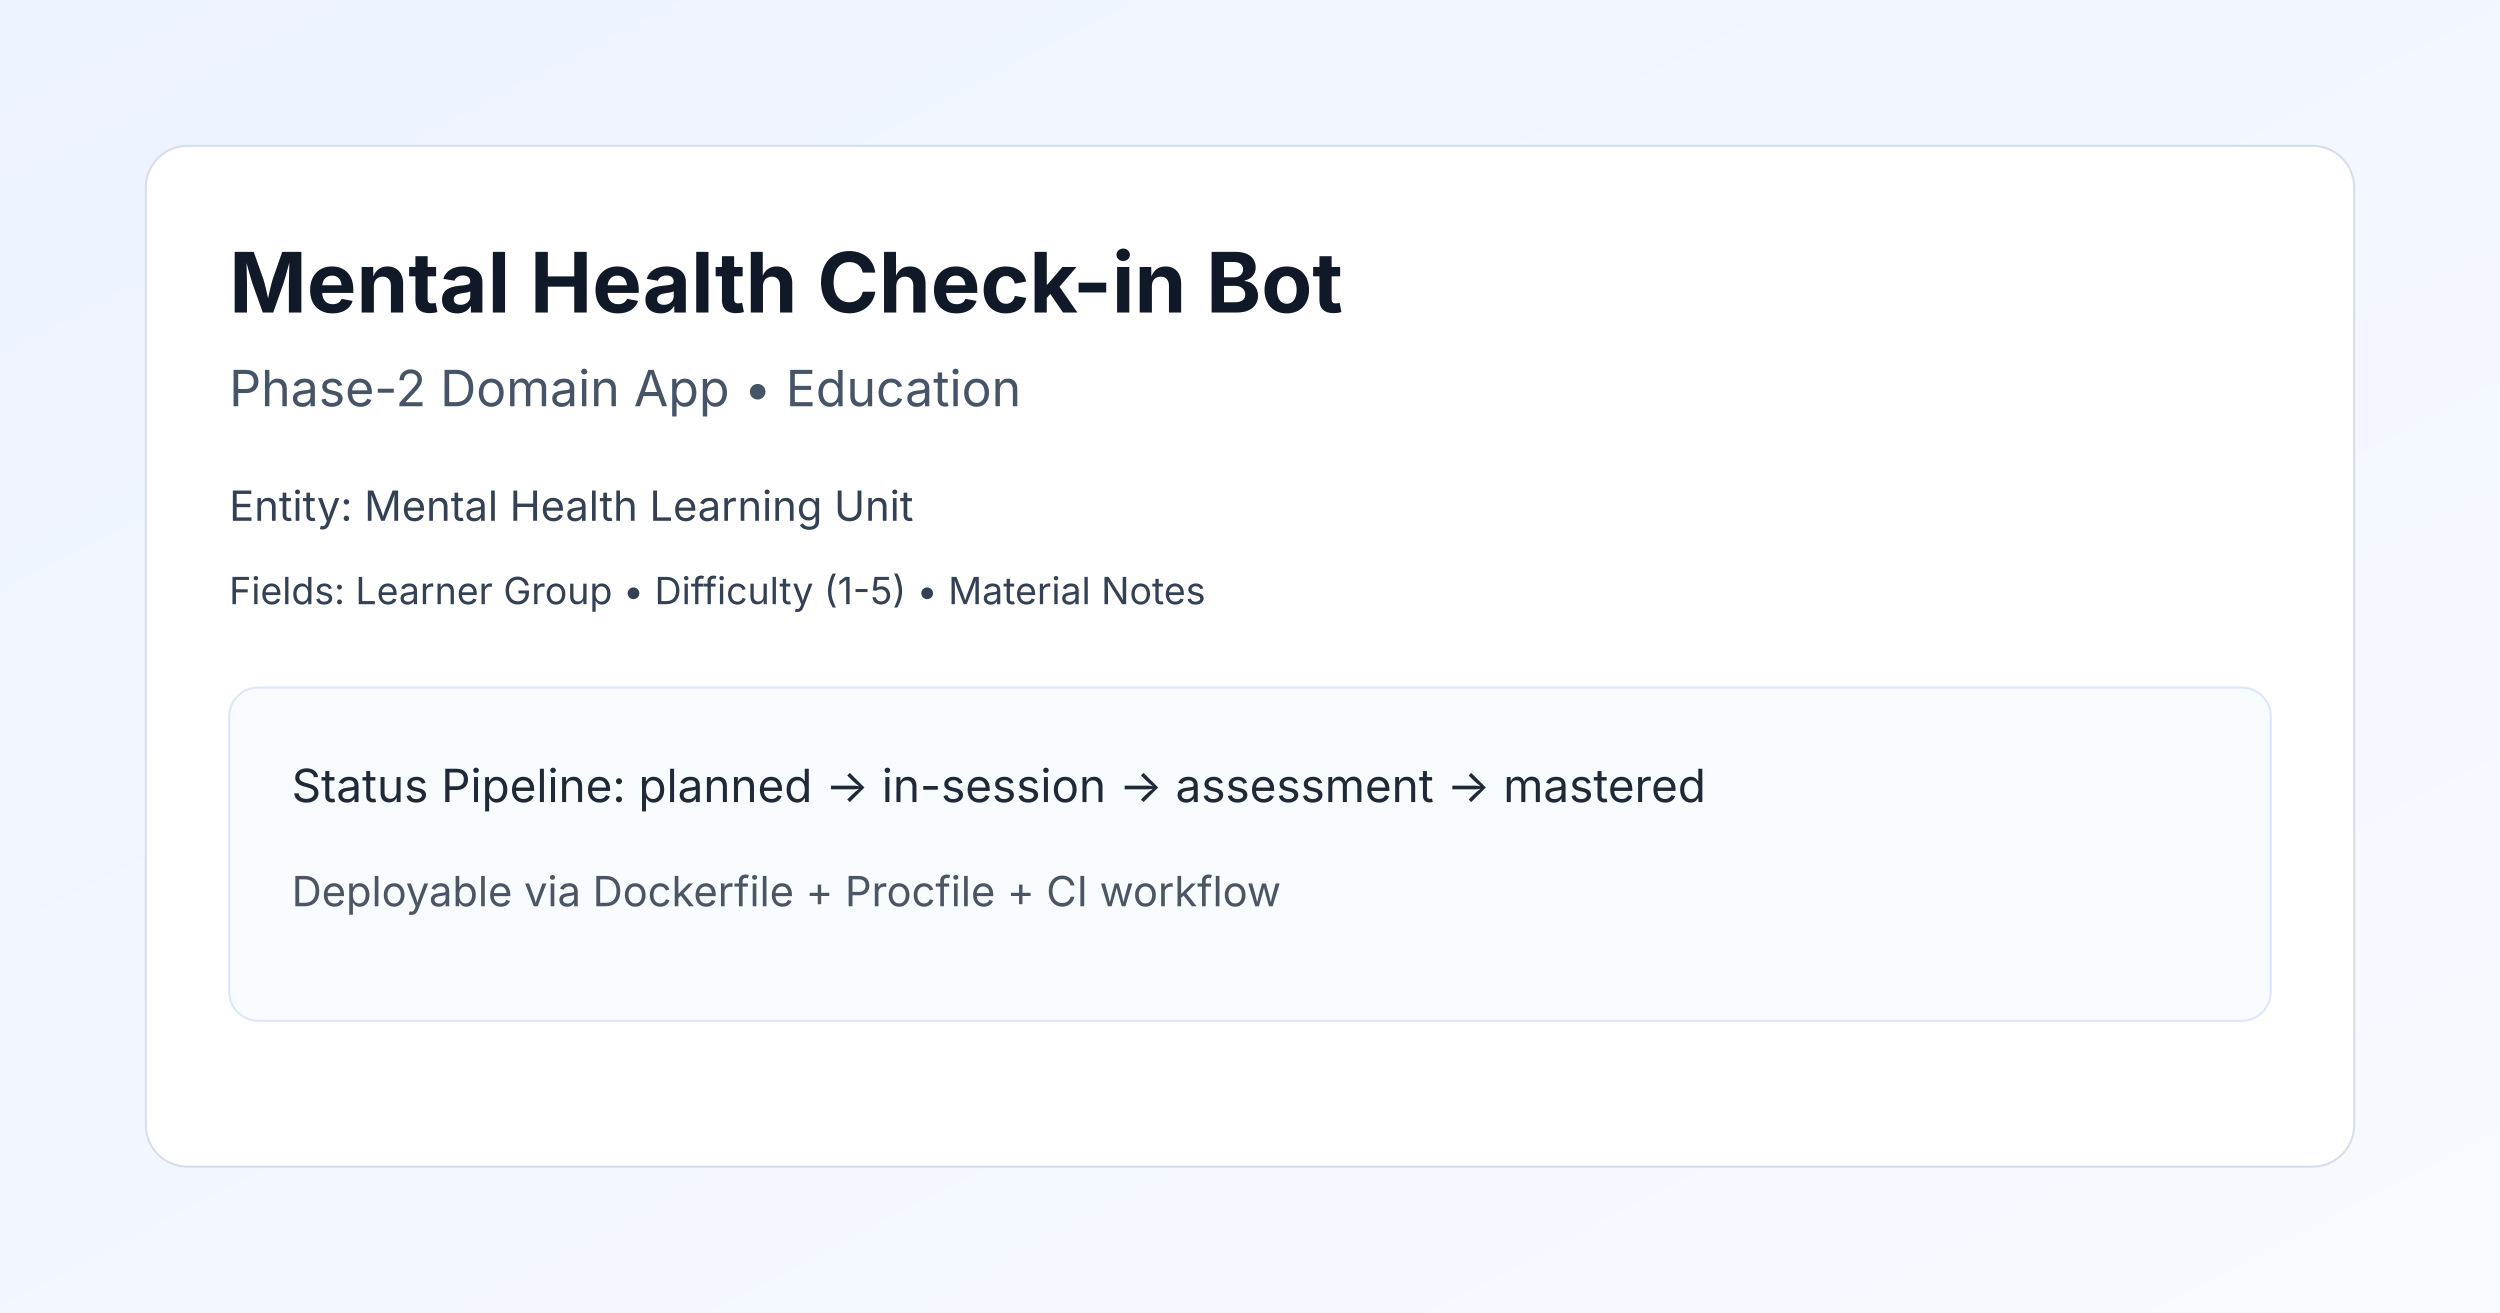
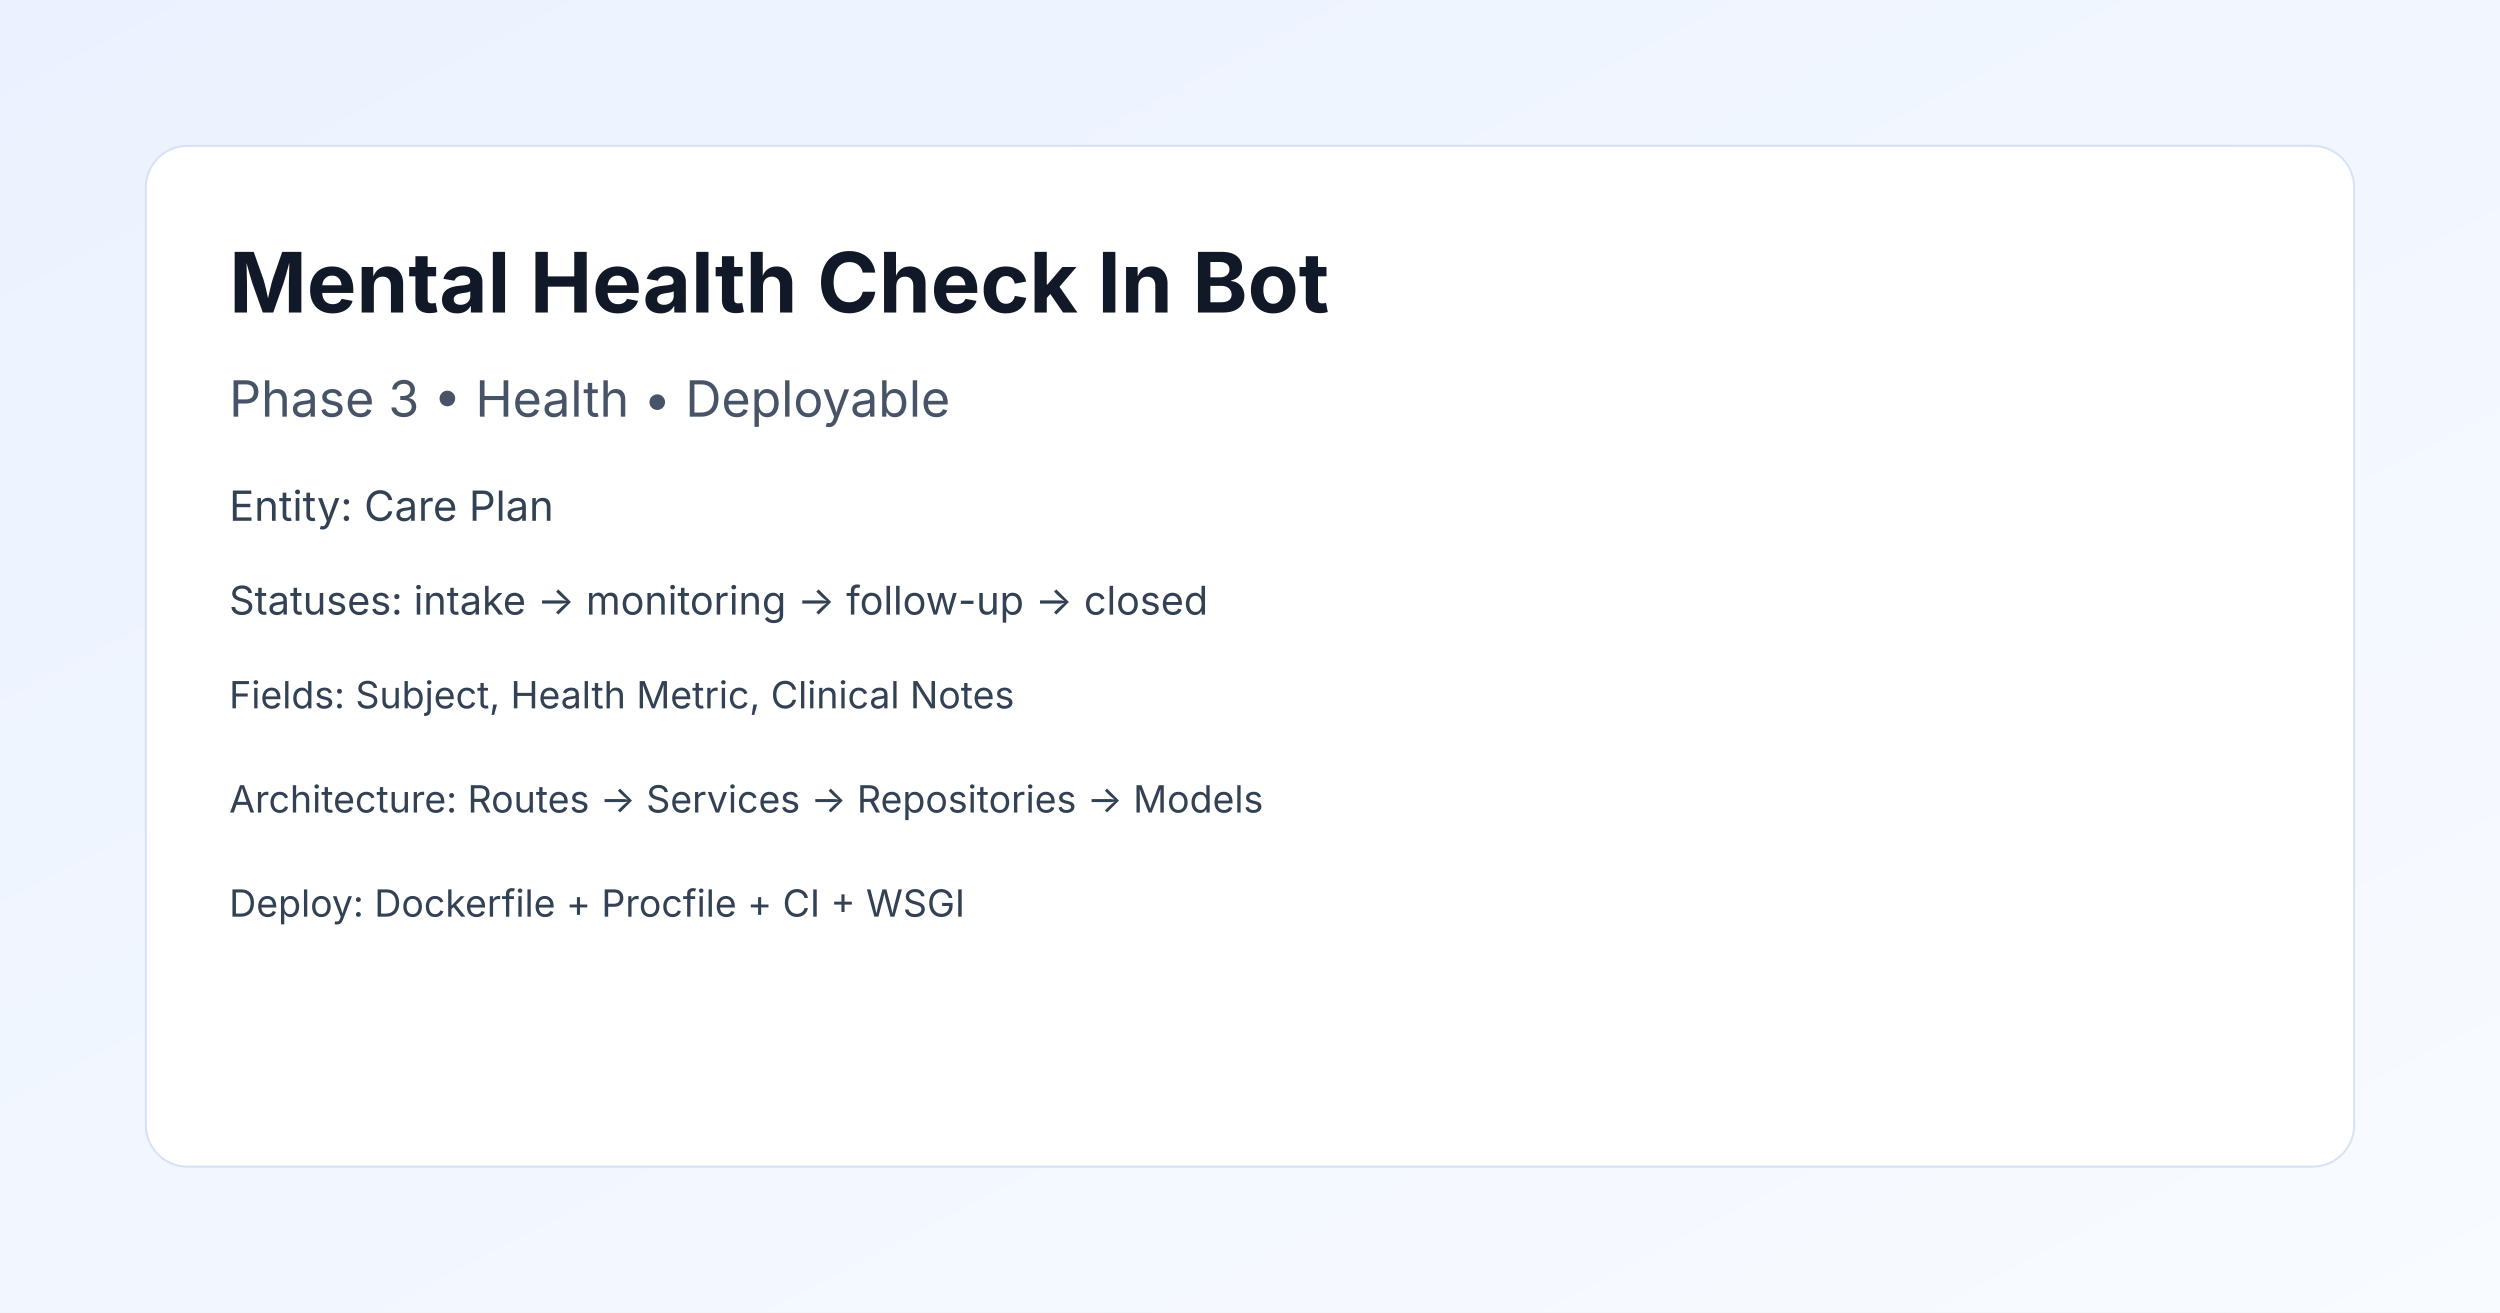
<svg xmlns="http://www.w3.org/2000/svg" width="1200" height="630" viewBox="0 0 1200 630">
  <defs>
    <linearGradient id="bg" x1="0" y1="0" x2="1" y2="1">
-       <stop offset="0%" stop-color="#edf3ff" />
-       <stop offset="100%" stop-color="#f8faff" />
+       <stop offset="0%" stop-color="#ebf2ff" />
+       <stop offset="100%" stop-color="#f8fbff" />
    </linearGradient>
  </defs>
  <rect width="1200" height="630" fill="url(#bg)" />
-   <rect x="70" y="70" width="1060" height="490" rx="20" fill="#fff" stroke="#d6ddeb" />
-   <text x="110" y="150" font-size="40" font-family="Inter, Arial" fill="#111827" font-weight="700">Mental Health Check-in Bot</text>
-   <text x="110" y="195" font-size="24" font-family="Inter, Arial" fill="#475467">Phase-2 Domain App • Education</text>
-   <text x="110" y="250" font-size="20" font-family="Inter, Arial" fill="#344054">Entity: Mental Health Learning Unit</text>
-   <text x="110" y="290" font-size="18" font-family="Inter, Arial" fill="#344054">Fields: Learner Group • Difficulty (1-5) • Material Notes</text>
-   <rect x="110" y="330" width="980" height="160" rx="14" fill="#f8fbff" stroke="#dde6ff" />
-   <text x="140" y="385" font-size="22" font-family="Inter, Arial" fill="#1f2937">Status Pipeline: planned → in-session → assessment → mastered</text>
-   <text x="140" y="435" font-size="20" font-family="Inter, Arial" fill="#4b5563">Deployable via Dockerfile + Procfile + CI workflow</text>
+   <rect x="70" y="70" width="1060" height="490" rx="20" fill="#ffffff" stroke="#d8e2f7" />
+   <text x="110" y="150" font-size="40" font-family="Inter, Arial" fill="#111827" font-weight="700">Mental Health Check In Bot</text>
+   <text x="110" y="200" font-size="24" font-family="Inter, Arial" fill="#475467">Phase 3 • Health • Deployable</text>
+   <text x="110" y="250" font-size="20" font-family="Inter, Arial" fill="#334155">Entity: Care Plan</text>
+   <text x="110" y="295" font-size="19" font-family="Inter, Arial" fill="#334155">Statuses: intake → monitoring → follow-up → closed</text>
+   <text x="110" y="340" font-size="18" font-family="Inter, Arial" fill="#334155">Fields: Subject, Health Metric, Clinical Notes</text>
+   <text x="110" y="390" font-size="18" font-family="Inter, Arial" fill="#334155">Architecture: Routes → Services → Repositories → Models</text>
+   <text x="110" y="440" font-size="18" font-family="Inter, Arial" fill="#334155">Deploy: Dockerfile + Procfile + CI + WSGI</text>
</svg>
